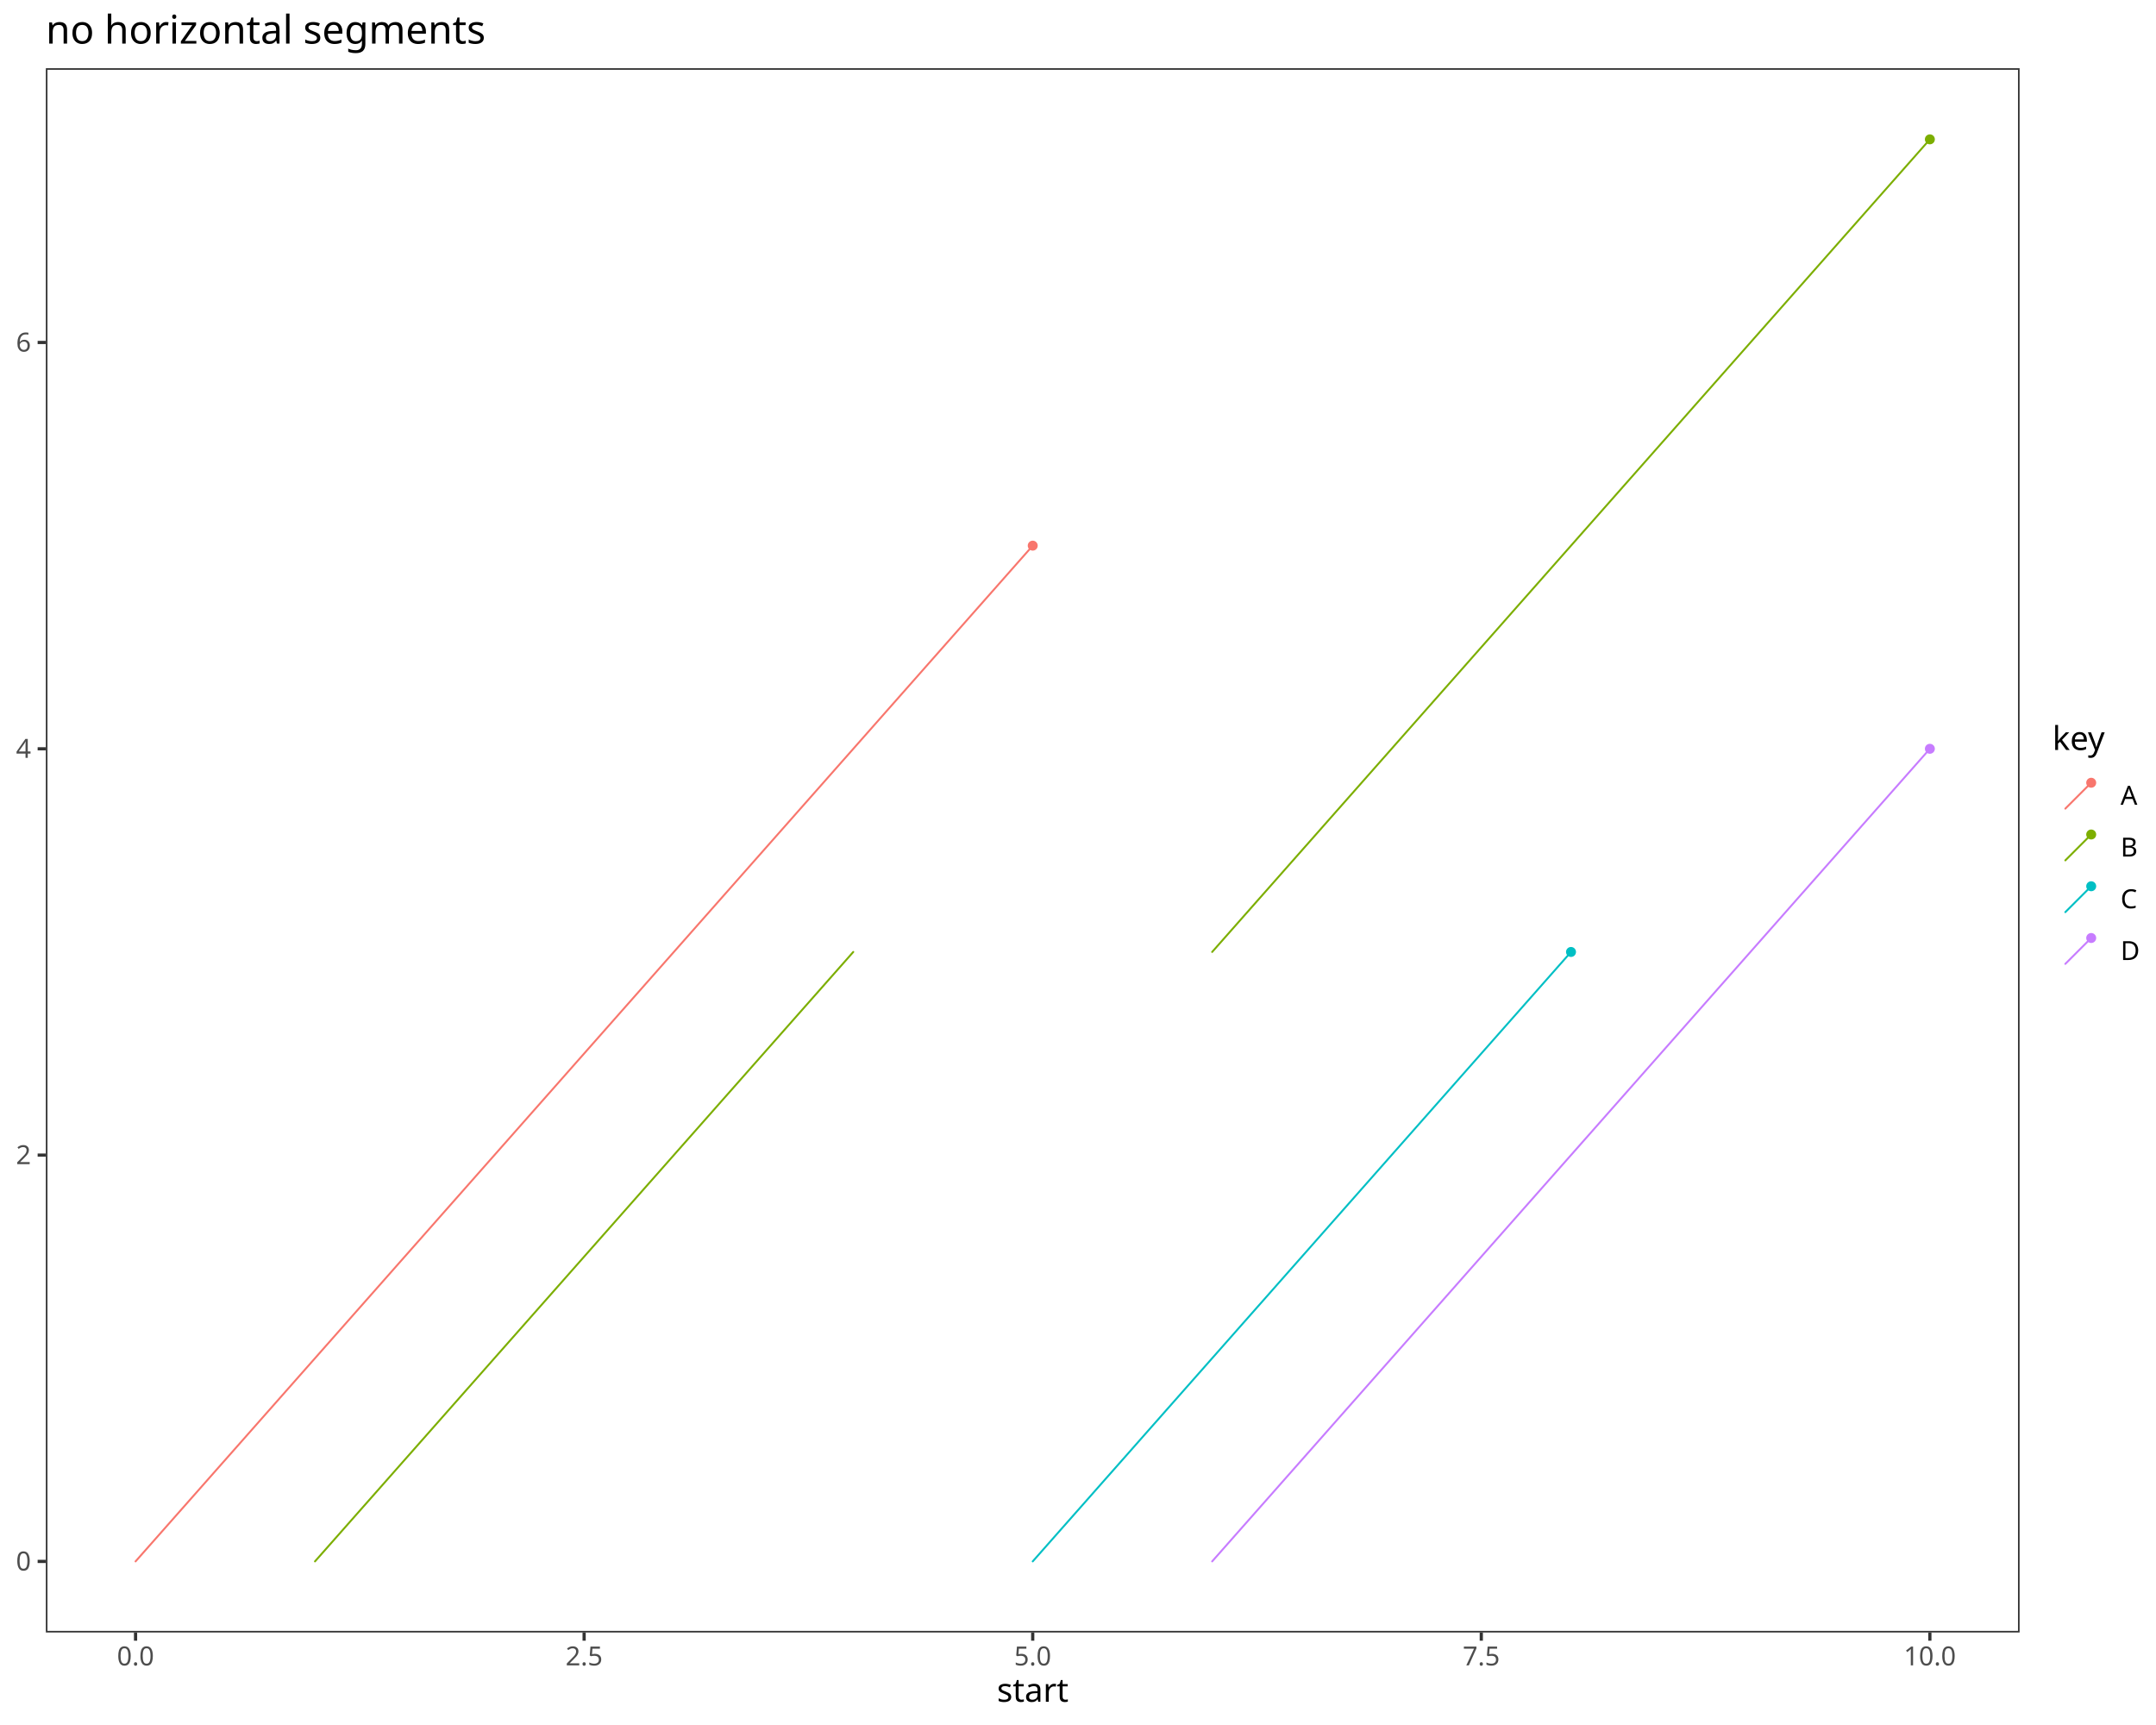
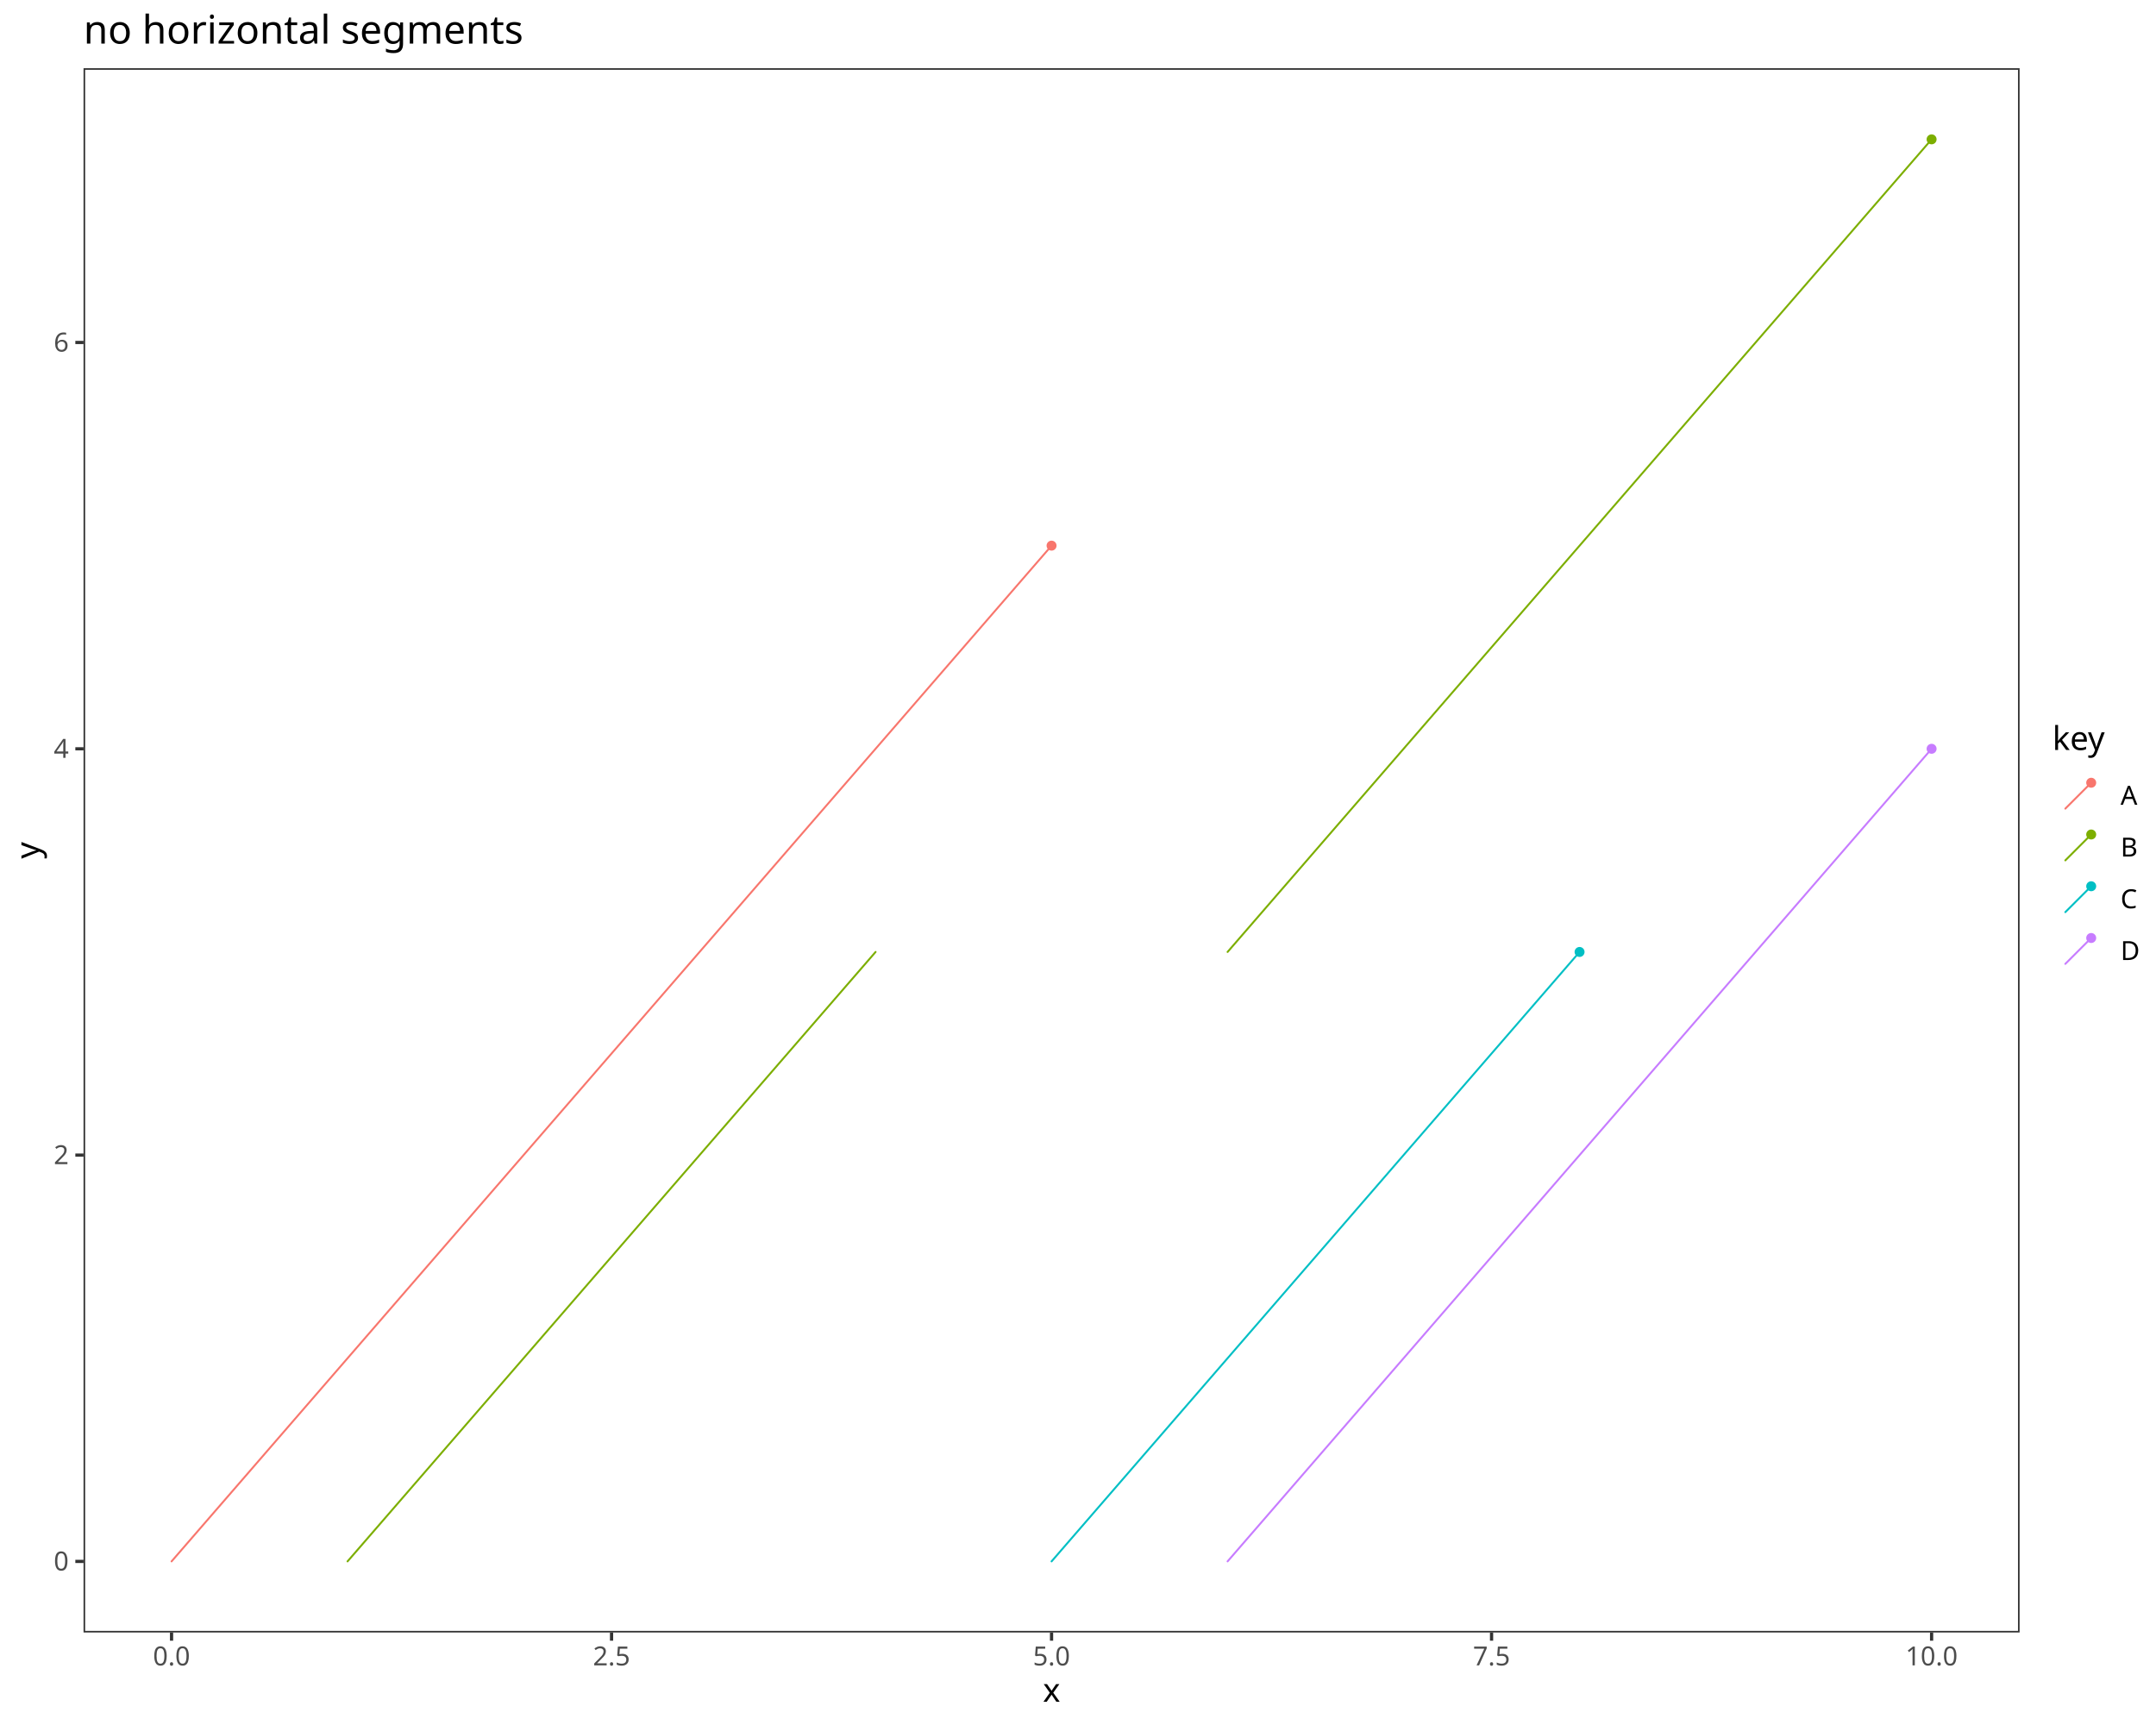
<svg xmlns="http://www.w3.org/2000/svg" class="svglite" data-engine-version="2.0" width="720.00pt" height="576.00pt" viewBox="0 0 720.00 576.00">
  <defs>
    <style type="text/css">
    .svglite line, .svglite polyline, .svglite polygon, .svglite path, .svglite rect, .svglite circle {
      fill: none;
      stroke: #000000;
      stroke-linecap: round;
      stroke-linejoin: round;
      stroke-miterlimit: 10.00;
    }
  </style>
  </defs>
  <rect width="100%" height="100%" style="stroke: none; fill: #FFFFFF;" />
  <defs>
    <clipPath id="cpMC4wMHw3MjAuMDB8MC4wMHw1NzYuMDA=">
      <rect x="0.00" y="0.00" width="720.00" height="576.00" />
    </clipPath>
  </defs>
  <g clip-path="url(#cpMC4wMHw3MjAuMDB8MC4wMHw1NzYuMDA=)">
    <rect x="0.00" y="0.00" width="720.00" height="576.00" style="stroke-width: 1.07; stroke: #FFFFFF; fill: #FFFFFF;" />
  </g>
  <defs>
-     <clipPath id="cpMTUuMzF8Njc0LjQ1fDIyLjc4fDU0NS4xMQ==">
-       <rect x="15.31" y="22.78" width="659.14" height="522.33" />
+     <clipPath id="cpMjcuOTB8Njc0LjQ1fDIyLjc4fDU0NS4xMQ==">
+       <rect x="27.90" y="22.78" width="646.55" height="522.33" />
    </clipPath>
  </defs>
-   <g clip-path="url(#cpMTUuMzF8Njc0LjQ1fDIyLjc4fDU0NS4xMQ==)">
-     <rect x="15.31" y="22.78" width="659.14" height="522.33" style="stroke-width: 1.07; stroke: none; fill: #FFFFFF;" />
-     <line x1="45.27" y1="521.37" x2="344.88" y2="182.20" style="stroke-width: 0.64; stroke: #F8766D;" />
-     <circle cx="344.88" cy="182.20" r="1.31" style="stroke-width: 0.71; stroke: #F8766D; fill: #F8766D;" />
-     <line x1="105.19" y1="521.37" x2="284.95" y2="317.87" style="stroke-width: 0.64; stroke: #7CAE00;" />
-     <line x1="404.80" y1="317.87" x2="644.48" y2="46.53" style="stroke-width: 0.64; stroke: #7CAE00;" />
-     <circle cx="644.48" cy="46.53" r="1.31" style="stroke-width: 0.71; stroke: #7CAE00; fill: #7CAE00;" />
-     <line x1="344.88" y1="521.37" x2="524.64" y2="317.87" style="stroke-width: 0.64; stroke: #00BFC4;" />
-     <circle cx="524.64" cy="317.87" r="1.31" style="stroke-width: 0.71; stroke: #00BFC4; fill: #00BFC4;" />
-     <line x1="404.80" y1="521.37" x2="644.48" y2="250.03" style="stroke-width: 0.64; stroke: #C77CFF;" />
-     <circle cx="644.48" cy="250.03" r="1.31" style="stroke-width: 0.71; stroke: #C77CFF; fill: #C77CFF;" />
-     <rect x="15.31" y="22.78" width="659.14" height="522.33" style="stroke-width: 1.07; stroke: #333333;" />
+   <g clip-path="url(#cpMjcuOTB8Njc0LjQ1fDIyLjc4fDU0NS4xMQ==)">
+     <rect x="27.90" y="22.78" width="646.55" height="522.33" style="stroke-width: 1.07; stroke: none; fill: #FFFFFF;" />
+     <line x1="57.29" y1="521.37" x2="351.17" y2="182.20" style="stroke-width: 0.64; stroke: #F8766D;" />
+     <circle cx="351.17" cy="182.20" r="1.31" style="stroke-width: 0.71; stroke: #F8766D; fill: #F8766D;" />
+     <line x1="116.06" y1="521.37" x2="292.40" y2="317.87" style="stroke-width: 0.64; stroke: #7CAE00;" />
+     <line x1="409.95" y1="317.87" x2="645.06" y2="46.53" style="stroke-width: 0.64; stroke: #7CAE00;" />
+     <circle cx="645.06" cy="46.53" r="1.31" style="stroke-width: 0.71; stroke: #7CAE00; fill: #7CAE00;" />
+     <line x1="351.17" y1="521.37" x2="527.50" y2="317.87" style="stroke-width: 0.64; stroke: #00BFC4;" />
+     <circle cx="527.50" cy="317.87" r="1.31" style="stroke-width: 0.71; stroke: #00BFC4; fill: #00BFC4;" />
+     <line x1="409.95" y1="521.37" x2="645.06" y2="250.03" style="stroke-width: 0.64; stroke: #C77CFF;" />
+     <circle cx="645.06" cy="250.03" r="1.31" style="stroke-width: 0.71; stroke: #C77CFF; fill: #C77CFF;" />
+     <rect x="27.90" y="22.78" width="646.55" height="522.33" style="stroke-width: 1.07; stroke: #333333;" />
  </g>
  <g clip-path="url(#cpMC4wMHw3MjAuMDB8MC4wMHw1NzYuMDA=)">
-     <text x="10.37" y="524.40" text-anchor="end" style="font-size: 8.80px; fill: #4D4D4D; font-family: sans;" textLength="4.89px" lengthAdjust="spacingAndGlyphs">0</text>
-     <text x="10.37" y="388.73" text-anchor="end" style="font-size: 8.80px; fill: #4D4D4D; font-family: sans;" textLength="4.89px" lengthAdjust="spacingAndGlyphs">2</text>
-     <text x="10.37" y="253.06" text-anchor="end" style="font-size: 8.80px; fill: #4D4D4D; font-family: sans;" textLength="4.89px" lengthAdjust="spacingAndGlyphs">4</text>
-     <text x="10.37" y="117.39" text-anchor="end" style="font-size: 8.80px; fill: #4D4D4D; font-family: sans;" textLength="4.89px" lengthAdjust="spacingAndGlyphs">6</text>
-     <polyline points="12.57,521.37 15.31,521.37 " style="stroke-width: 1.07; stroke: #333333; stroke-linecap: butt;" />
-     <polyline points="12.57,385.70 15.31,385.70 " style="stroke-width: 1.07; stroke: #333333; stroke-linecap: butt;" />
-     <polyline points="12.57,250.03 15.31,250.03 " style="stroke-width: 1.07; stroke: #333333; stroke-linecap: butt;" />
-     <polyline points="12.57,114.36 15.31,114.36 " style="stroke-width: 1.07; stroke: #333333; stroke-linecap: butt;" />
-     <polyline points="45.27,547.85 45.27,545.11 " style="stroke-width: 1.07; stroke: #333333; stroke-linecap: butt;" />
-     <polyline points="195.07,547.85 195.07,545.11 " style="stroke-width: 1.07; stroke: #333333; stroke-linecap: butt;" />
-     <polyline points="344.88,547.85 344.88,545.11 " style="stroke-width: 1.07; stroke: #333333; stroke-linecap: butt;" />
-     <polyline points="494.68,547.85 494.68,545.11 " style="stroke-width: 1.07; stroke: #333333; stroke-linecap: butt;" />
-     <polyline points="644.48,547.85 644.48,545.11 " style="stroke-width: 1.07; stroke: #333333; stroke-linecap: butt;" />
-     <text x="45.27" y="556.10" text-anchor="middle" style="font-size: 8.80px; fill: #4D4D4D; font-family: sans;" textLength="12.23px" lengthAdjust="spacingAndGlyphs">0.0</text>
-     <text x="195.07" y="556.10" text-anchor="middle" style="font-size: 8.80px; fill: #4D4D4D; font-family: sans;" textLength="12.23px" lengthAdjust="spacingAndGlyphs">2.5</text>
-     <text x="344.88" y="556.10" text-anchor="middle" style="font-size: 8.80px; fill: #4D4D4D; font-family: sans;" textLength="12.23px" lengthAdjust="spacingAndGlyphs">5.0</text>
-     <text x="494.68" y="556.10" text-anchor="middle" style="font-size: 8.80px; fill: #4D4D4D; font-family: sans;" textLength="12.23px" lengthAdjust="spacingAndGlyphs">7.5</text>
-     <text x="644.48" y="556.10" text-anchor="middle" style="font-size: 8.80px; fill: #4D4D4D; font-family: sans;" textLength="17.13px" lengthAdjust="spacingAndGlyphs">10.0</text>
-     <text x="344.88" y="568.24" text-anchor="middle" style="font-size: 11.00px; font-family: sans;" textLength="21.40px" lengthAdjust="spacingAndGlyphs">start</text>
+     <text x="22.97" y="524.40" text-anchor="end" style="font-size: 8.80px; fill: #4D4D4D; font-family: sans;" textLength="4.89px" lengthAdjust="spacingAndGlyphs">0</text>
+     <text x="22.97" y="388.73" text-anchor="end" style="font-size: 8.80px; fill: #4D4D4D; font-family: sans;" textLength="4.89px" lengthAdjust="spacingAndGlyphs">2</text>
+     <text x="22.97" y="253.06" text-anchor="end" style="font-size: 8.80px; fill: #4D4D4D; font-family: sans;" textLength="4.89px" lengthAdjust="spacingAndGlyphs">4</text>
+     <text x="22.97" y="117.39" text-anchor="end" style="font-size: 8.80px; fill: #4D4D4D; font-family: sans;" textLength="4.89px" lengthAdjust="spacingAndGlyphs">6</text>
+     <polyline points="25.16,521.37 27.90,521.37 " style="stroke-width: 1.07; stroke: #333333; stroke-linecap: butt;" />
+     <polyline points="25.16,385.70 27.90,385.70 " style="stroke-width: 1.07; stroke: #333333; stroke-linecap: butt;" />
+     <polyline points="25.16,250.03 27.90,250.03 " style="stroke-width: 1.07; stroke: #333333; stroke-linecap: butt;" />
+     <polyline points="25.16,114.36 27.90,114.36 " style="stroke-width: 1.07; stroke: #333333; stroke-linecap: butt;" />
+     <polyline points="57.29,547.85 57.29,545.11 " style="stroke-width: 1.07; stroke: #333333; stroke-linecap: butt;" />
+     <polyline points="204.23,547.85 204.23,545.11 " style="stroke-width: 1.07; stroke: #333333; stroke-linecap: butt;" />
+     <polyline points="351.17,547.85 351.17,545.11 " style="stroke-width: 1.07; stroke: #333333; stroke-linecap: butt;" />
+     <polyline points="498.11,547.85 498.11,545.11 " style="stroke-width: 1.07; stroke: #333333; stroke-linecap: butt;" />
+     <polyline points="645.06,547.85 645.06,545.11 " style="stroke-width: 1.07; stroke: #333333; stroke-linecap: butt;" />
+     <text x="57.29" y="556.10" text-anchor="middle" style="font-size: 8.80px; fill: #4D4D4D; font-family: sans;" textLength="12.23px" lengthAdjust="spacingAndGlyphs">0.0</text>
+     <text x="204.23" y="556.10" text-anchor="middle" style="font-size: 8.80px; fill: #4D4D4D; font-family: sans;" textLength="12.23px" lengthAdjust="spacingAndGlyphs">2.5</text>
+     <text x="351.17" y="556.10" text-anchor="middle" style="font-size: 8.80px; fill: #4D4D4D; font-family: sans;" textLength="12.23px" lengthAdjust="spacingAndGlyphs">5.0</text>
+     <text x="498.11" y="556.10" text-anchor="middle" style="font-size: 8.80px; fill: #4D4D4D; font-family: sans;" textLength="12.23px" lengthAdjust="spacingAndGlyphs">7.5</text>
+     <text x="645.06" y="556.10" text-anchor="middle" style="font-size: 8.80px; fill: #4D4D4D; font-family: sans;" textLength="17.13px" lengthAdjust="spacingAndGlyphs">10.0</text>
+     <text x="351.17" y="568.24" text-anchor="middle" style="font-size: 11.00px; font-family: sans;" textLength="5.50px" lengthAdjust="spacingAndGlyphs">x</text>
+     <text transform="translate(13.05,283.95) rotate(-90)" text-anchor="middle" style="font-size: 11.00px; font-family: sans;" textLength="5.50px" lengthAdjust="spacingAndGlyphs">y</text>
    <rect x="685.40" y="241.72" width="29.12" height="84.45" style="stroke-width: 1.07; stroke: none; fill: #FFFFFF;" />
    <text x="685.40" y="250.43" style="font-size: 11.00px; font-family: sans;" textLength="17.13px" lengthAdjust="spacingAndGlyphs">key</text>
    <rect x="685.40" y="257.05" width="17.28" height="17.28" style="stroke-width: 1.07; stroke: none; fill: #FFFFFF;" />
    <line x1="689.72" y1="270.01" x2="698.36" y2="261.37" style="stroke-width: 0.64; stroke: #F8766D;" />
    <circle cx="698.36" cy="261.37" r="1.31" style="stroke-width: 0.71; stroke: #F8766D; fill: #F8766D;" />
    <rect x="685.40" y="274.33" width="17.28" height="17.28" style="stroke-width: 1.07; stroke: none; fill: #FFFFFF;" />
    <line x1="689.72" y1="287.29" x2="698.36" y2="278.65" style="stroke-width: 0.64; stroke: #7CAE00;" />
    <circle cx="698.36" cy="278.65" r="1.31" style="stroke-width: 0.71; stroke: #7CAE00; fill: #7CAE00;" />
    <rect x="685.40" y="291.61" width="17.28" height="17.28" style="stroke-width: 1.07; stroke: none; fill: #FFFFFF;" />
    <line x1="689.72" y1="304.57" x2="698.36" y2="295.93" style="stroke-width: 0.64; stroke: #00BFC4;" />
    <circle cx="698.36" cy="295.93" r="1.31" style="stroke-width: 0.71; stroke: #00BFC4; fill: #00BFC4;" />
    <rect x="685.40" y="308.89" width="17.28" height="17.28" style="stroke-width: 1.07; stroke: none; fill: #FFFFFF;" />
    <line x1="689.72" y1="321.85" x2="698.36" y2="313.21" style="stroke-width: 0.64; stroke: #C77CFF;" />
    <circle cx="698.36" cy="313.21" r="1.31" style="stroke-width: 0.71; stroke: #C77CFF; fill: #C77CFF;" />
    <text x="708.16" y="268.72" style="font-size: 8.80px; font-family: sans;" textLength="5.87px" lengthAdjust="spacingAndGlyphs">A</text>
    <text x="708.16" y="286.00" style="font-size: 8.80px; font-family: sans;" textLength="5.87px" lengthAdjust="spacingAndGlyphs">B</text>
    <text x="708.16" y="303.28" style="font-size: 8.80px; font-family: sans;" textLength="6.36px" lengthAdjust="spacingAndGlyphs">C</text>
    <text x="708.16" y="320.56" style="font-size: 8.80px; font-family: sans;" textLength="6.36px" lengthAdjust="spacingAndGlyphs">D</text>
-     <text x="15.31" y="14.56" style="font-size: 13.20px; font-family: sans;" textLength="136.50px" lengthAdjust="spacingAndGlyphs">no horizontal segments</text>
+     <text x="27.90" y="14.56" style="font-size: 13.20px; font-family: sans;" textLength="136.50px" lengthAdjust="spacingAndGlyphs">no horizontal segments</text>
  </g>
</svg>
